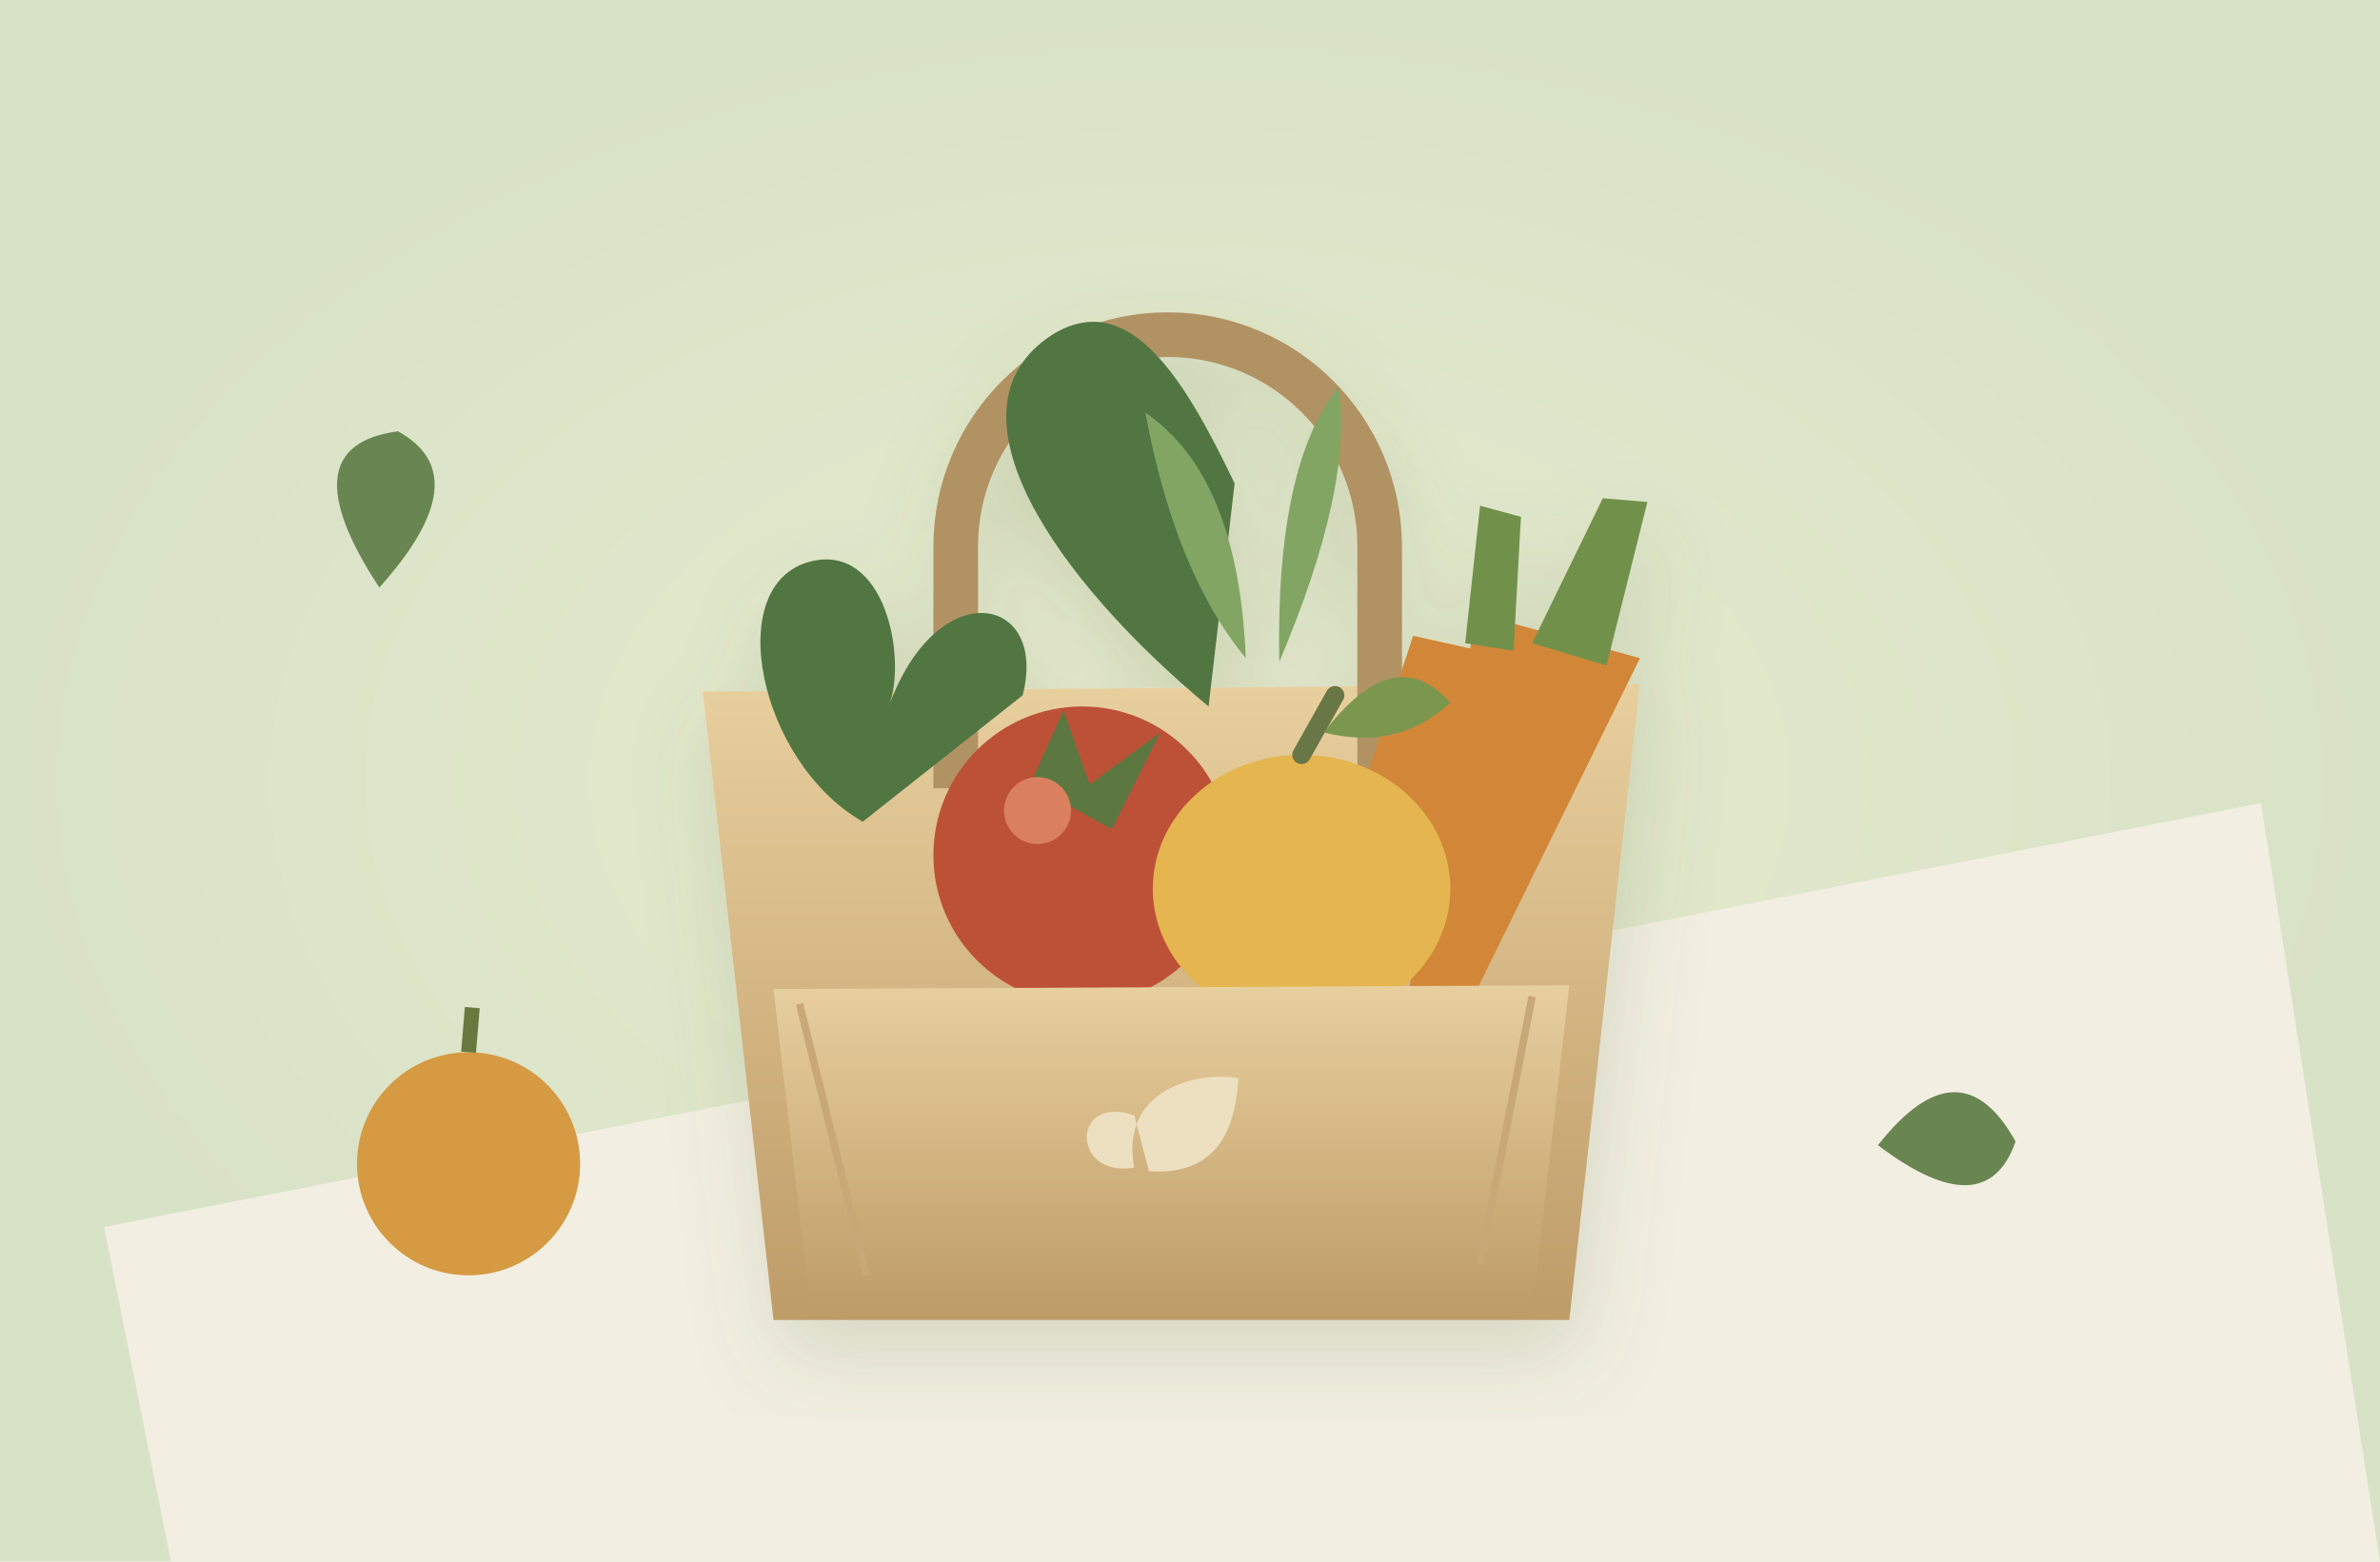
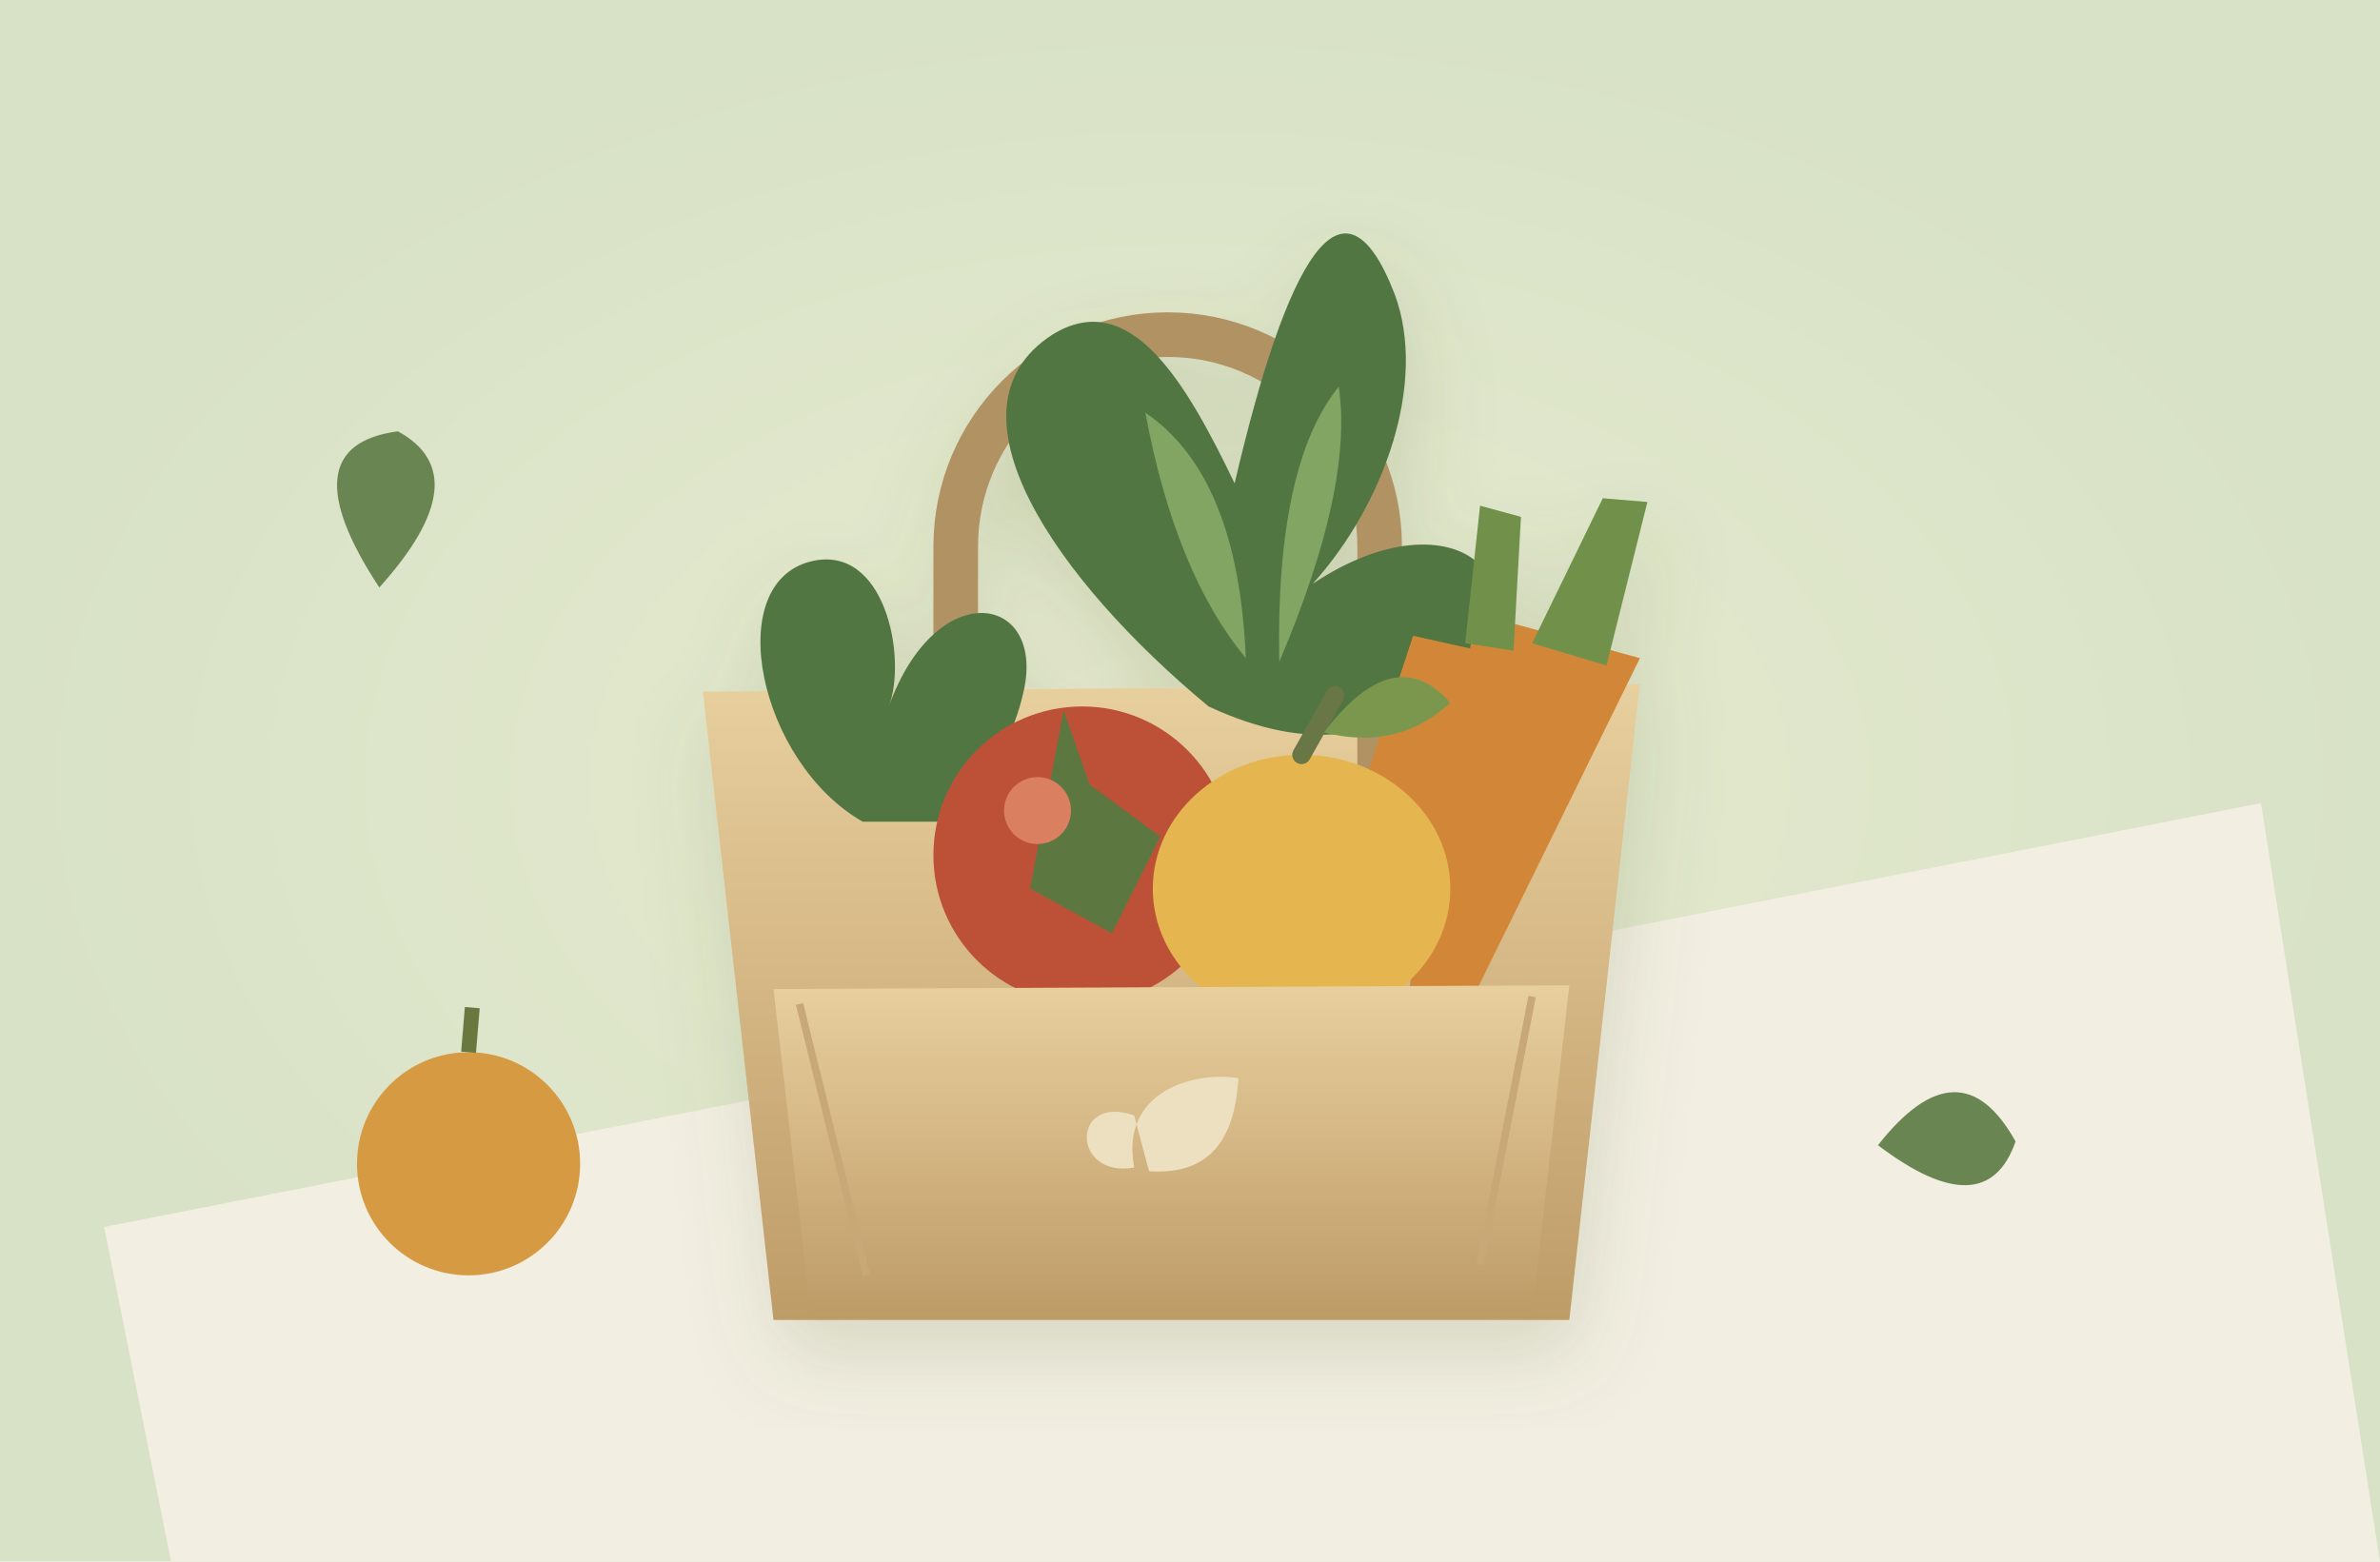
<svg xmlns="http://www.w3.org/2000/svg" viewBox="0 0 640 420">
  <defs>
    <radialGradient id="bg">
      <stop stop-color="#E7EBCF" />
      <stop offset="1" stop-color="#D8E2C7" />
    </radialGradient>
    <filter id="sh">
      <feDropShadow dy="10" stdDeviation="11" flood-color="#677142" flood-opacity=".18" />
    </filter>
    <linearGradient id="bag" x2="0" y2="1">
      <stop stop-color="#E8CF9E" />
      <stop offset="1" stop-color="#BE9C68" />
    </linearGradient>
  </defs>
  <rect width="640" height="420" fill="url(#bg)" />
  <path d="M46 420 28 330l580-114 32 204" fill="#F2EFE2" />
  <g filter="url(#sh)">
    <path d="m189 186 252-2-19 171H208Z" fill="url(#bag)" />
    <path d="M257 212v-65a57 57 0 0 1 114 0v65" fill="none" stroke="#B19264" stroke-width="12" />
    <g fill="#517643">
-       <path d="M325 190c-41-34-73-80-42-100 21-13 36 13 49 40- 14-60 29-87 43-51 9 24-3 57-22 78 39-26 67 1 35 28-16 13-35 18-63 5Z" />
-       <path d="M232 221c-28-16-38-64-14-70 20-5 26 26 21 39 13-36 43-30 36-3-4 18-22 34- 43 34Z" />
+       <path d="M325 190c-41-34-73-80-42-100 21-13 36 13 49 40 14-60 29-87 43-51 9 24-3 57-22 78 39-26 67 1 35 28-16 13-35 18-63 5Z" />
+       <path d="M232 221c-28-16-38-64-14-70 20-5 26 26 21 39 13-36 43-30 36-3-4 18-22 34 43 34Z" />
    </g>
    <g fill="#82A564">
      <path d="M335 177q-2-49-27-66 8 43 27 66Z" />
      <path d="M344 178q20-47 16-74-17 21-16 74Z" />
    </g>
    <g fill="#D28739">
      <path d="m397 165 44 12-60 122c-8 8-8-3-6-11Z" />
      <path d="m380 171 36 8-66 107c-7 7-9-1-4-12Z" />
    </g>
    <g fill="#71914B">
      <path d="m412 173 19-39 12 1-11 44Zm-18 0 4-37 11 3-2 36Z" />
    </g>
    <circle cx="291" cy="230" r="40" fill="#BD5138" />
-     <path d="m286 191 7 20 19-14-13 26-22-12Z" fill="#5C773F" />
+     <path d="m286 191 7 20 19 14-13 26-22-12Z" fill="#5C773F" />
    <circle cx="279" cy="218" r="9" fill="#DA8060" />
    <ellipse cx="350" cy="239" rx="40" ry="36" fill="#E5B54F" />
    <path d="m350 203 9-16" stroke="#697645" stroke-width="5" stroke-linecap="round" />
    <path d="M356 197q19-25 34-8-14 13-34 8Z" fill="#7A974D" />
    <path d="m208 266 214-1-10 88H218Z" fill="url(#bag)" />
    <path d="m215 270 18 73m179-75-14 72" stroke="#C7A876" stroke-width="2" />
    <path d="M305 300c-17-6-17 17 0 14-4-21 17-26 28-24-1 18-9 26-24 25" fill="#EDE0C1" />
  </g>
  <g fill="#698551">
    <path d="M102 158q-25-38 5-42 22 12-5 42Z" />
    <path d="M505 308q22-28 37-1-8 23-37 1Z" />
  </g>
  <circle cx="126" cy="313" r="30" fill="#D69A43" />
  <path d="m126 283 1-12" stroke="#69783E" stroke-width="4" />
</svg>
